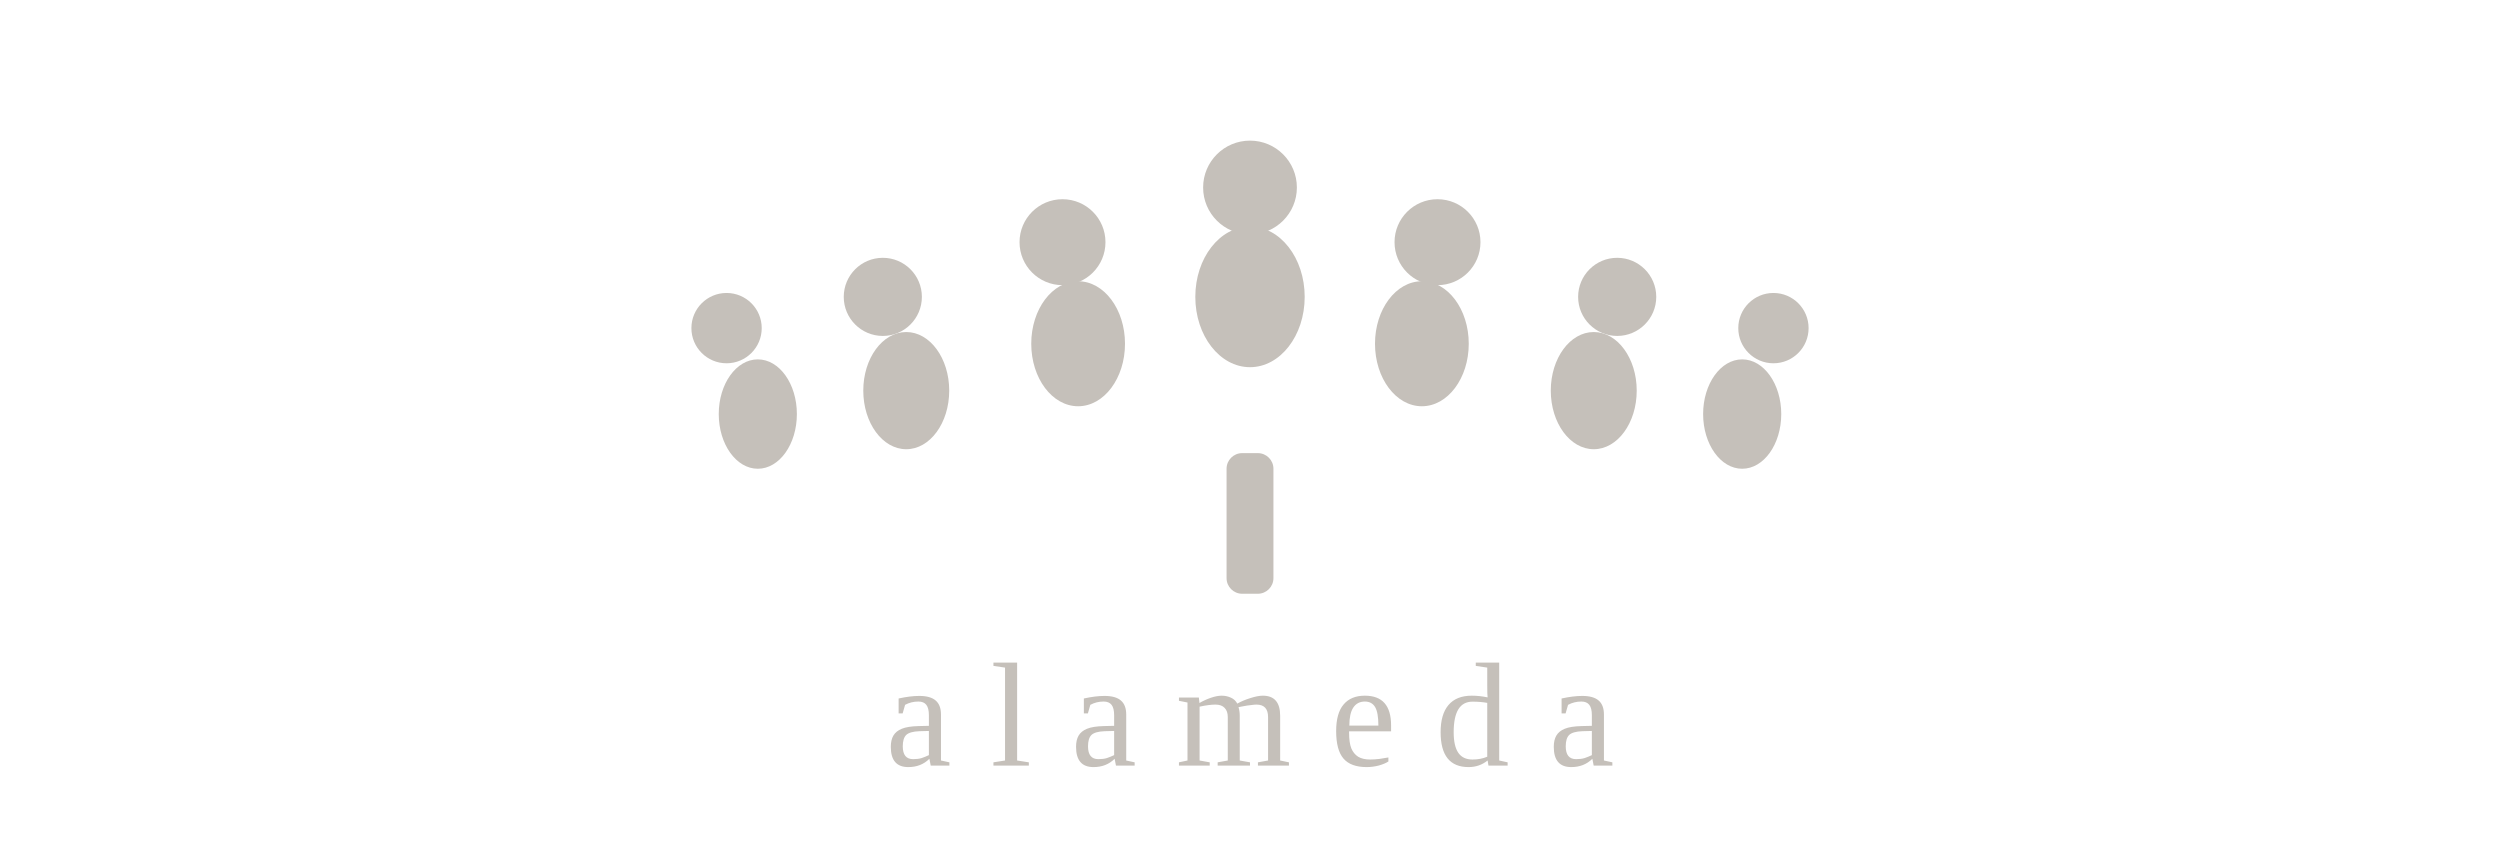
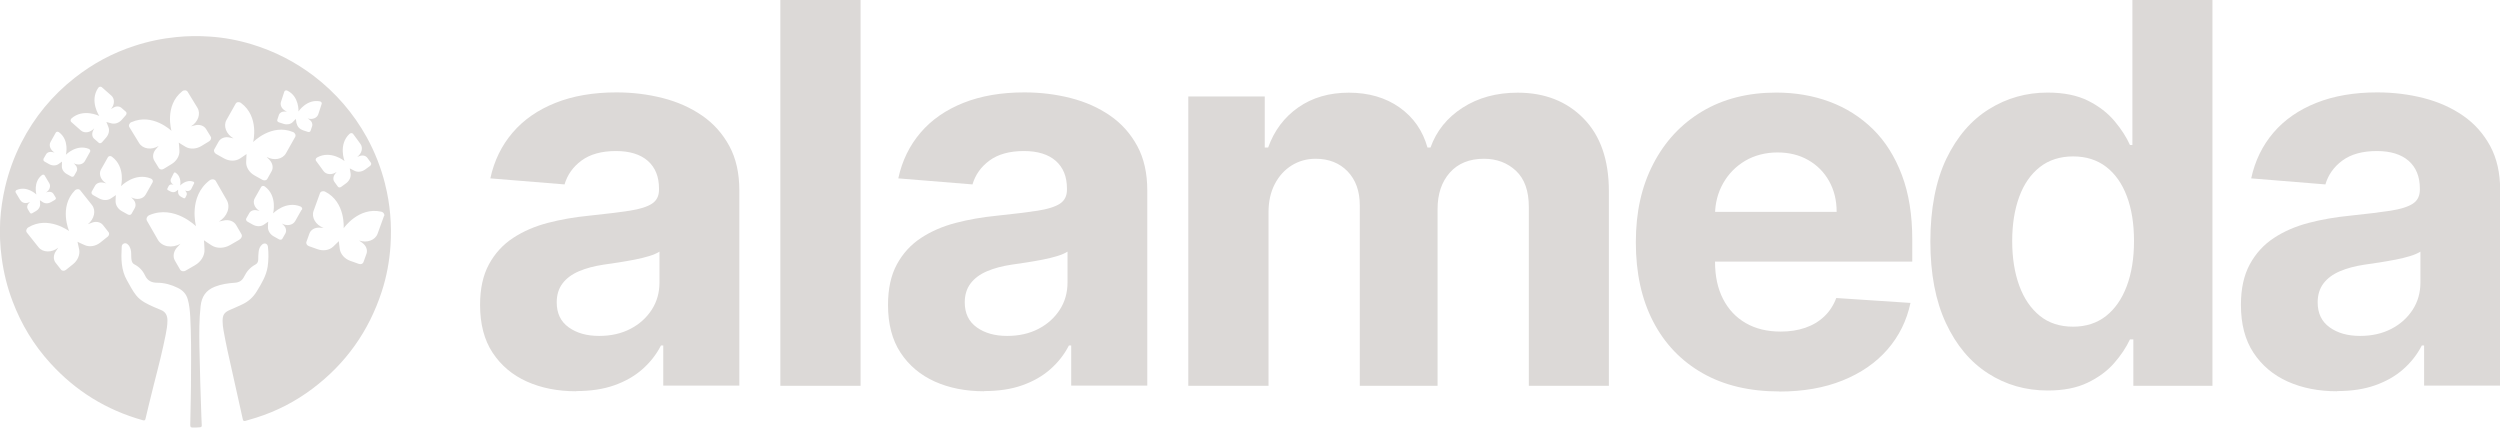
- <svg xmlns="http://www.w3.org/2000/svg" viewBox="0 0 320 110" fill="none">
-   <g fill="#C5C0BA">
-     <rect x="157" y="58" width="6" height="18" rx="2" />
-     <ellipse cx="160" cy="38" rx="7" ry="9" />
-     <circle cx="160" cy="24" r="6" />
-     <ellipse cx="138" cy="44" rx="6" ry="8" />
-     <circle cx="136" cy="31" r="5.5" />
-     <ellipse cx="182" cy="44" rx="6" ry="8" />
-     <circle cx="184" cy="31" r="5.5" />
-     <ellipse cx="116" cy="50" rx="5.5" ry="7.5" />
-     <circle cx="113" cy="38" r="5" />
-     <ellipse cx="204" cy="50" rx="5.5" ry="7.5" />
-     <circle cx="207" cy="38" r="5" />
-     <ellipse cx="97" cy="53" rx="5" ry="7" />
-     <circle cx="93" cy="42" r="4.5" />
-     <ellipse cx="223" cy="53" rx="5" ry="7" />
-     <circle cx="227" cy="42" r="4.5" />
+ <svg xmlns="http://www.w3.org/2000/svg" id="Capa_2" data-name="Capa 2" viewBox="0 0 265.17 45.33">
+   <defs>
+     <style>
+       .cls-1 {
+         fill: #dcd9d7;
+       }
+     </style>
+   </defs>
+   <g id="Capa_1-2" data-name="Capa 1">
+     <g>
+       <g>
+         <path class="cls-1" d="M61.12,41.5c-1.96,0-3.7-.34-5.24-1.03-1.53-.69-2.74-1.71-3.63-3.06s-1.33-3.04-1.33-5.07c0-1.71.31-3.14.94-4.3.63-1.16,1.48-2.09,2.56-2.8s2.31-1.24,3.69-1.6c1.38-.36,2.83-.61,4.35-.76,1.79-.19,3.22-.36,4.32-.53,1.09-.17,1.88-.42,2.38-.75s.74-.83.74-1.48v-.12c0-1.27-.4-2.24-1.19-2.94-.79-.69-1.92-1.04-3.37-1.04-1.53,0-2.75.34-3.66,1.01-.91.67-1.5,1.52-1.8,2.53l-7.87-.64c.4-1.86,1.19-3.48,2.36-4.85,1.17-1.37,2.69-2.42,4.55-3.16,1.86-.74,4.01-1.11,6.46-1.11,1.71,0,3.34.2,4.91.6,1.57.4,2.96,1.02,4.18,1.86,1.22.84,2.18,1.92,2.89,3.23s1.06,2.88,1.06,4.71v20.7h-8.07v-4.26h-.24c-.49.96-1.15,1.8-1.98,2.53-.83.73-1.82,1.29-2.98,1.7-1.16.41-2.5.61-4.02.61ZM63.55,35.63c1.25,0,2.36-.25,3.32-.75.96-.5,1.71-1.18,2.26-2.03.55-.85.82-1.82.82-2.9v-3.26c-.27.17-.63.33-1.09.47-.46.14-.98.27-1.55.38-.57.11-1.15.21-1.72.3-.57.09-1.09.16-1.56.23-1,.15-1.87.38-2.62.7s-1.33.75-1.74,1.29c-.41.54-.62,1.21-.62,2.01,0,1.16.42,2.04,1.27,2.65.85.61,1.92.91,3.23.91Z" />
+         <path class="cls-1" d="M91.28,0v40.92h-8.51V0h8.51Z" />
+         <path class="cls-1" d="M104.39,41.5c-1.96,0-3.7-.34-5.24-1.03-1.53-.69-2.74-1.71-3.63-3.06s-1.33-3.04-1.33-5.07c0-1.71.31-3.14.94-4.3.63-1.16,1.48-2.09,2.56-2.8s2.31-1.24,3.69-1.6c1.38-.36,2.83-.61,4.35-.76,1.79-.19,3.22-.36,4.32-.53,1.09-.17,1.88-.42,2.38-.75s.74-.83.74-1.48v-.12c0-1.27-.4-2.24-1.19-2.94-.79-.69-1.92-1.04-3.37-1.04-1.53,0-2.75.34-3.66,1.01-.91.67-1.5,1.52-1.8,2.53l-7.87-.64c.4-1.86,1.19-3.48,2.36-4.85,1.17-1.37,2.69-2.42,4.55-3.16,1.86-.74,4.01-1.11,6.46-1.11,1.71,0,3.34.2,4.91.6,1.57.4,2.96,1.02,4.18,1.86,1.22.84,2.18,1.92,2.89,3.23s1.06,2.88,1.06,4.71v20.7h-8.07v-4.26h-.24c-.49.96-1.15,1.8-1.98,2.53-.83.73-1.82,1.29-2.98,1.7-1.16.41-2.5.61-4.02.61ZM106.83,35.63c1.25,0,2.36-.25,3.32-.75.96-.5,1.71-1.18,2.26-2.03.55-.85.82-1.82.82-2.9v-3.26c-.27.17-.63.33-1.09.47-.46.14-.98.27-1.55.38-.57.11-1.15.21-1.72.3-.57.09-1.09.16-1.56.23-1,.15-1.87.38-2.62.7s-1.33.75-1.74,1.29c-.41.54-.62,1.21-.62,2.01,0,1.16.42,2.04,1.27,2.65.85.61,1.92.91,3.23.91Z" />
+         <path class="cls-1" d="M126.04,40.92V10.23h8.11v5.42h.36c.64-1.8,1.71-3.22,3.2-4.26,1.49-1.04,3.28-1.56,5.36-1.56s3.9.52,5.38,1.57,2.46,2.46,2.96,4.25h.32c.63-1.76,1.76-3.17,3.41-4.23,1.65-1.06,3.59-1.59,5.84-1.59,2.86,0,5.19.91,6.98,2.73s2.69,4.39,2.69,7.72v20.64h-8.49v-18.96c0-1.71-.45-2.98-1.36-3.84-.91-.85-2.04-1.28-3.4-1.28-1.54,0-2.75.49-3.62,1.47-.87.98-1.3,2.27-1.3,3.87v18.74h-8.25v-19.14c0-1.51-.43-2.7-1.29-3.6-.86-.89-1.99-1.34-3.39-1.34-.95,0-1.79.24-2.55.71-.75.47-1.35,1.13-1.79,1.98-.44.85-.66,1.84-.66,2.97v18.42h-8.51Z" />
+         <path class="cls-1" d="M188.74,41.52c-3.16,0-5.87-.64-8.14-1.93-2.27-1.29-4.02-3.11-5.25-5.48s-1.84-5.17-1.84-8.4.61-5.93,1.84-8.31c1.23-2.38,2.95-4.24,5.19-5.58,2.23-1.33,4.85-2,7.86-2,2.02,0,3.91.32,5.66.97s3.28,1.62,4.6,2.91c1.31,1.29,2.33,2.91,3.07,4.87s1.1,4.23,1.1,6.84v2.34h-25.92v-5.28h17.9c0-1.23-.27-2.31-.8-3.26s-1.27-1.69-2.21-2.23c-.94-.54-2.03-.81-3.27-.81s-2.43.3-3.43.89c-.99.59-1.77,1.39-2.33,2.38-.56.99-.85,2.1-.86,3.31v5.02c0,1.52.28,2.83.85,3.94.57,1.11,1.37,1.96,2.41,2.56,1.04.6,2.27.9,3.7.9.95,0,1.81-.13,2.6-.4.79-.27,1.46-.67,2.02-1.2.56-.53.99-1.19,1.28-1.96l7.87.52c-.4,1.89-1.22,3.54-2.45,4.95-1.23,1.41-2.82,2.5-4.76,3.28s-4.17,1.17-6.7,1.17Z" />
+         <path class="cls-1" d="M217.2,41.42c-2.33,0-4.44-.6-6.32-1.81-1.89-1.21-3.38-2.98-4.48-5.34-1.1-2.35-1.65-5.24-1.65-8.66s.57-6.44,1.7-8.78c1.13-2.34,2.64-4.09,4.53-5.26,1.88-1.17,3.95-1.75,6.2-1.75,1.72,0,3.15.29,4.31.87,1.15.58,2.08,1.3,2.8,2.16s1.26,1.7,1.63,2.53h.26V0h8.49v40.92h-8.39v-4.92h-.36c-.4.85-.96,1.7-1.69,2.53-.73.83-1.67,1.52-2.82,2.07-1.15.55-2.55.82-4.21.82ZM219.89,34.65c1.37,0,2.53-.38,3.49-1.13.95-.75,1.69-1.81,2.2-3.17s.77-2.95.77-4.78-.25-3.41-.76-4.76c-.51-1.35-1.24-2.38-2.2-3.12-.96-.73-2.12-1.1-3.5-1.1s-2.58.38-3.54,1.14c-.96.76-1.69,1.81-2.18,3.16-.49,1.35-.74,2.9-.74,4.68s.25,3.36.75,4.73c.5,1.37,1.23,2.43,2.18,3.2.95.77,2.13,1.15,3.53,1.15Z" />
+         <path class="cls-1" d="M247.89,41.5c-1.96,0-3.7-.34-5.24-1.03-1.53-.69-2.74-1.71-3.63-3.06s-1.33-3.04-1.33-5.07c0-1.71.31-3.14.94-4.3.63-1.16,1.48-2.09,2.56-2.8s2.31-1.24,3.69-1.6c1.38-.36,2.83-.61,4.35-.76,1.79-.19,3.22-.36,4.32-.53,1.09-.17,1.88-.42,2.38-.75s.74-.83.74-1.48v-.12c0-1.27-.4-2.24-1.19-2.94-.79-.69-1.92-1.04-3.37-1.04-1.53,0-2.75.34-3.66,1.01-.91.67-1.5,1.52-1.8,2.53l-7.87-.64c.4-1.86,1.19-3.48,2.36-4.85,1.17-1.37,2.69-2.42,4.55-3.16,1.86-.74,4.01-1.11,6.46-1.11,1.71,0,3.34.2,4.91.6,1.57.4,2.96,1.02,4.18,1.86,1.22.84,2.18,1.92,2.89,3.23s1.06,2.88,1.06,4.71v20.7h-8.07v-4.26h-.24c-.49.96-1.15,1.8-1.98,2.53-.83.73-1.82,1.29-2.98,1.7-1.16.41-2.5.61-4.02.61ZM250.33,35.63c1.25,0,2.36-.25,3.32-.75.96-.5,1.71-1.18,2.26-2.03.55-.85.82-1.82.82-2.9v-3.26c-.27.17-.63.33-1.09.47-.46.14-.98.27-1.55.38-.57.11-1.15.21-1.72.3-.57.09-1.09.16-1.56.23-1,.15-1.87.38-2.62.7s-1.33.75-1.74,1.29c-.41.54-.62,1.21-.62,2.01,0,1.16.42,2.04,1.27,2.65.85.61,1.92.91,3.23.91Z" />
+       </g>
+       <path class="cls-1" d="M40.85,19.53c-.44-1.75-1.09-3.41-1.96-4.99-1.41-2.54-3.28-4.7-5.59-6.47-1.98-1.51-4.17-2.63-6.56-3.36-1.47-.45-2.96-.73-4.49-.83-1.17-.08-2.35-.07-3.53.05-1.53.15-3.01.46-4.47.94-2.32.75-4.42,1.89-6.33,3.39-2.38,1.87-4.27,4.16-5.65,6.86-.77,1.5-1.34,3.08-1.73,4.73-.27,1.18-.45,2.37-.52,3.58-.07,1.31-.02,2.61.16,3.92.21,1.59.59,3.13,1.16,4.62.92,2.43,2.24,4.62,3.99,6.54,2.69,2.96,5.95,4.98,9.81,6.06.15.04.25.05.29-.14.12-.53.25-1.06.38-1.59.17-.7.35-1.4.52-2.1.23-.91.47-1.82.69-2.74.2-.82.38-1.65.55-2.48.1-.5.19-1.01.19-1.53,0-.52-.19-.92-.71-1.12-.23-.09-.46-.19-.69-.29-.71-.32-1.43-.63-1.93-1.27-.38-.48-.65-1.03-.96-1.57-.64-1.12-.63-2.34-.56-3.56,0-.16.08-.3.25-.36.16-.05.29,0,.4.11.15.13.23.31.29.49.1.32.05.65.08.98.02.27.07.51.34.65.5.26.87.65,1.11,1.16.26.56.69.78,1.29.78.78,0,1.51.21,2.2.55.51.25.88.63,1.04,1.19.18.61.23,1.24.27,1.87.1,1.91.1,3.82.08,6.18.01,1.47-.05,3.38-.08,5.3,0,.21.07.27.26.27.26,0,.51,0,.77-.03.15-.02.2-.07.19-.22-.02-.3-.03-.61-.04-.91-.08-2.49-.17-4.97-.21-7.46-.02-1.43-.03-2.85.13-4.27.11-.99.55-1.67,1.51-2.05.69-.27,1.4-.37,2.12-.42.47-.03.79-.24.99-.66.27-.55.65-.98,1.19-1.27.21-.11.3-.3.3-.54,0-.26.01-.53.04-.79.03-.31.13-.59.38-.8.26-.21.57-.09.61.24.08.71.07,1.42-.03,2.12-.15.97-.66,1.8-1.16,2.62-.37.61-.88,1.07-1.52,1.37-.44.21-.88.4-1.32.59-.6.26-.78.52-.78,1.18,0,.34.04.67.1,1,.25,1.43.57,2.83.89,4.24.39,1.72.77,3.44,1.15,5.17.04.18.11.23.29.18.38-.12.76-.23,1.14-.34,2.16-.68,4.15-1.71,5.96-3.07,3.54-2.66,5.98-6.1,7.35-10.3.52-1.59.82-3.23.93-4.89.14-2.19-.03-4.36-.57-6.49ZM36.54,17.07s-.67-1.75.53-2.87c.12-.11.3-.11.38,0l.4.54.39.54c.29.4.13,1.01-.35,1.36h0c.06-.02.16-.05.26-.09.32-.12.65-.04.82.2l.37.51c.07.1.03.25-.09.34l-.52.38c-.35.25-.79.31-1.12.14-.23-.11-.45-.23-.51-.26.02.06.06.31.09.56.05.37-.14.77-.48,1.02l-.52.38c-.12.09-.28.08-.35-.02l-.37-.51c-.17-.23-.14-.57.07-.84.07-.09.13-.17.17-.22h0c-.48.35-1.11.31-1.4-.09l-.39-.54-.4-.54c-.08-.11-.03-.28.12-.36,1.45-.8,2.9.38,2.9.38ZM13.94,12.96c2.24-1.01,4.25.92,4.25.92,0,0-.79-2.67,1.14-4.2.19-.15.46-.13.57.05l.52.85.52.85c.38.63.08,1.51-.68,1.97h0c.1-.02.24-.05.4-.1.49-.14.97.02,1.2.39l.49.8c.1.16.02.38-.17.5l-.82.5c-.55.33-1.2.36-1.68.08-.33-.19-.64-.39-.72-.45.02.09.05.47.07.84.04.55-.29,1.12-.84,1.45l-.82.5c-.19.12-.42.08-.52-.08l-.49-.8c-.22-.37-.14-.87.2-1.24.11-.12.21-.23.27-.31h0c-.75.46-1.68.33-2.07-.3l-.52-.85-.52-.85c-.11-.17,0-.43.22-.53ZM19.69,20.29c.12.11.16.28.1.41l-.14.28c-.03.05-.1.07-.17.04l-.28-.15c-.19-.1-.31-.28-.31-.46,0-.13,0-.25,0-.28-.02.02-.12.1-.23.17-.15.11-.37.11-.56.02l-.28-.15c-.07-.03-.1-.11-.07-.16l.14-.28c.07-.13.22-.19.39-.16.05.01.1.02.13.02h0c-.26-.13-.39-.42-.27-.64l.15-.3.15-.3c.03-.06.12-.08.19-.03.68.46.48,1.36.48,1.36,0,0,.62-.69,1.39-.41.08.03.12.11.09.17l-.15.3-.15.3c-.11.22-.42.29-.68.15h0s.06.06.1.09ZM7.57,12.57c1.26-1.12,2.96-.27,2.96-.27,0,0-1.06-1.58-.12-2.97.09-.14.27-.18.38-.09l.51.45.51.45c.38.33.36.97-.04,1.43h0c.06-.03.15-.08.24-.14.29-.19.64-.18.86,0l.48.42c.1.08.09.24,0,.36l-.43.49c-.29.33-.71.48-1.08.39-.25-.06-.5-.13-.56-.15.03.06.13.29.22.54.14.35.04.79-.25,1.12l-.43.49c-.1.11-.26.14-.35.05l-.48-.42c-.22-.19-.27-.54-.12-.85.05-.1.09-.19.12-.26h0c-.4.46-1.03.56-1.41.23l-.51-.45-.51-.45c-.11-.09-.09-.28.03-.39ZM4.61,16.85l.27-.47c.12-.22.4-.32.68-.25.09.02.18.04.23.05h0c-.44-.25-.64-.76-.43-1.12l.28-.5.28-.5c.06-.1.21-.12.33-.04,1.14.84.74,2.39.74,2.39,0,0,1.12-1.15,2.43-.62.13.05.19.2.14.3l-.28.5-.28.5c-.21.37-.74.47-1.18.22h0s.1.1.16.17c.21.21.26.49.14.71l-.27.47c-.05.09-.19.12-.3.06l-.48-.27c-.32-.18-.52-.5-.51-.82,0-.22.02-.43.02-.49-.04.03-.22.16-.4.28-.27.17-.65.17-.97-.01l-.48-.27c-.11-.06-.16-.19-.11-.28ZM2.16,21.25l-.25-.42-.25-.42c-.05-.09,0-.21.11-.26,1.11-.48,2.09.48,2.09.48,0,0-.37-1.32.59-2.06.09-.07.23-.06.28.03l.25.42.25.42c.18.31.03.75-.35.97h0s.12-.02.2-.05c.24-.06.48.02.59.2l.24.4c.05.08,0,.19-.09.24l-.41.24c-.27.16-.59.17-.83.03-.16-.1-.31-.2-.35-.23,0,.05.02.23.03.42.01.27-.15.55-.42.71l-.41.24c-.09.06-.21.04-.25-.04l-.24-.4c-.11-.18-.06-.43.11-.61.06-.06.11-.11.14-.15h0c-.37.22-.83.15-1.01-.16ZM11.4,25.12l-.75.6c-.5.4-1.15.51-1.66.28-.35-.15-.69-.31-.77-.36.03.09.11.46.18.83.1.54-.15,1.15-.65,1.55l-.75.6c-.17.14-.41.13-.52-.01l-.58-.74c-.27-.34-.25-.84.05-1.26.1-.13.18-.26.23-.34h0c-.69.55-1.63.53-2.09-.04l-.62-.78-.62-.78c-.13-.16-.06-.42.15-.55,2.1-1.28,4.33.39,4.33.39,0,0-1.11-2.55.61-4.31.17-.17.44-.18.57-.02l.62.78.62.78c.46.57.26,1.49-.43,2.04h0c.09-.03.23-.08.38-.14.47-.2.97-.1,1.23.24l.58.74c.12.15.07.37-.11.51ZM13.9,20.91h0c.05.05.13.13.21.22.27.27.34.64.19.93l-.35.62c-.07.12-.24.15-.39.07l-.63-.35c-.42-.23-.68-.65-.67-1.07,0-.29.02-.57.03-.64-.05.05-.29.2-.53.36-.35.23-.84.22-1.26-.01l-.63-.35c-.15-.08-.21-.25-.14-.37l.35-.62c.16-.28.52-.41.89-.32.12.03.23.05.3.07h0c-.58-.33-.83-.99-.56-1.47l.37-.65.37-.66c.08-.13.28-.16.42-.05,1.49,1.1.97,3.12.97,3.12,0,0,1.46-1.5,3.17-.8.17.07.25.25.18.39l-.37.66-.37.65c-.27.48-.96.61-1.54.28ZM25.38,25.43l-.97.56c-.64.37-1.41.39-1.96.04-.37-.24-.74-.48-.82-.55.02.11.04.54.06.99.03.65-.37,1.3-1.02,1.67l-.97.56c-.22.13-.49.08-.6-.11l-.55-.95c-.25-.43-.14-1.02.27-1.44.13-.14.25-.26.33-.35h0c-.89.52-1.97.33-2.4-.41l-.58-1.01-.58-1.01c-.12-.21,0-.5.27-.61,2.64-1.11,4.93,1.19,4.93,1.19,0,0-.85-3.13,1.44-4.87.23-.17.54-.14.66.07l.58,1.01.58,1.01c.43.74.05,1.77-.84,2.28h0c.11-.02.28-.06.47-.1.58-.15,1.13.05,1.38.49l.55.95c.11.19.01.44-.21.57ZM25.44,16.82c-.46.3-1.12.29-1.68-.02l-.84-.47c-.19-.11-.28-.33-.19-.49l.46-.82c.21-.37.69-.55,1.18-.43.16.04.31.07.4.09h0c-.77-.44-1.11-1.31-.75-1.95l.49-.87.49-.87c.1-.18.37-.21.56-.07,1.98,1.46,1.29,4.15,1.29,4.15,0,0,1.94-2,4.22-1.07.23.09.34.34.24.52l-.49.87-.49.87c-.36.64-1.28.81-2.05.38h0c.06.07.17.18.28.29.36.36.46.86.25,1.23l-.46.82c-.09.16-.32.2-.51.1l-.84-.47c-.56-.31-.91-.87-.89-1.42.01-.38.03-.75.04-.85-.07.06-.38.27-.7.48ZM31.99,22.25l-.34.6-.34.6c-.25.44-.88.56-1.41.26h0s.12.12.2.2c.25.25.31.59.17.85l-.32.56c-.06.11-.22.14-.35.07l-.57-.32c-.38-.21-.62-.6-.61-.98,0-.26.02-.52.03-.58-.05.04-.26.19-.48.33-.32.21-.77.2-1.15-.01l-.57-.32c-.13-.07-.19-.23-.13-.34l.32-.56c.14-.26.47-.38.81-.3.11.03.21.05.28.06h0c-.53-.3-.76-.9-.51-1.34l.34-.6.34-.6c.07-.12.25-.15.39-.05,1.36,1,.88,2.85.88,2.85,0,0,1.33-1.37,2.9-.73.15.06.23.23.16.35ZM31.45,13.09c-.04-.22-.07-.43-.07-.48-.03.04-.19.2-.34.35-.23.22-.6.29-.95.18l-.52-.17c-.12-.04-.19-.15-.16-.26l.17-.51c.08-.24.33-.39.62-.37.09,0,.18,0,.24,0h0c-.48-.16-.77-.62-.64-1.02l.18-.55.18-.55c.04-.11.19-.16.31-.1,1.28.61,1.19,2.21,1.19,2.21,0,0,.88-1.34,2.27-1.07.14.03.23.15.19.27l-.18.55-.18.55c-.13.4-.64.6-1.12.44h0s.12.08.19.14c.24.16.35.43.28.67l-.17.51c-.03.1-.16.15-.28.11l-.52-.17c-.35-.12-.61-.39-.66-.71ZM40.73,22.91l-.34.94-.34.94c-.25.69-1.13,1.01-1.96.72h0c.08.06.2.15.33.24.41.29.6.77.45,1.17l-.32.89c-.06.17-.28.26-.49.18l-.9-.32c-.6-.21-1.04-.71-1.12-1.25-.05-.38-.1-.75-.1-.84-.06.07-.33.33-.61.59-.41.38-1.06.48-1.66.26l-.9-.32c-.21-.07-.33-.28-.27-.45l.32-.89c.14-.4.58-.66,1.09-.62.16.01.31.02.41.02h0c-.83-.3-1.31-1.11-1.06-1.8l.34-.94.34-.94c.07-.19.33-.27.55-.16,2.19,1.11,1.96,3.88,1.96,3.88,0,0,1.58-2.29,3.98-1.76.24.05.39.28.32.47Z" />
+     </g>
  </g>
-   <text x="160" y="98" font-family="Georgia, 'Times New Roman', serif" font-size="19" font-weight="400" fill="#C5C0BA" text-anchor="middle" letter-spacing="5">alameda</text>
</svg>
